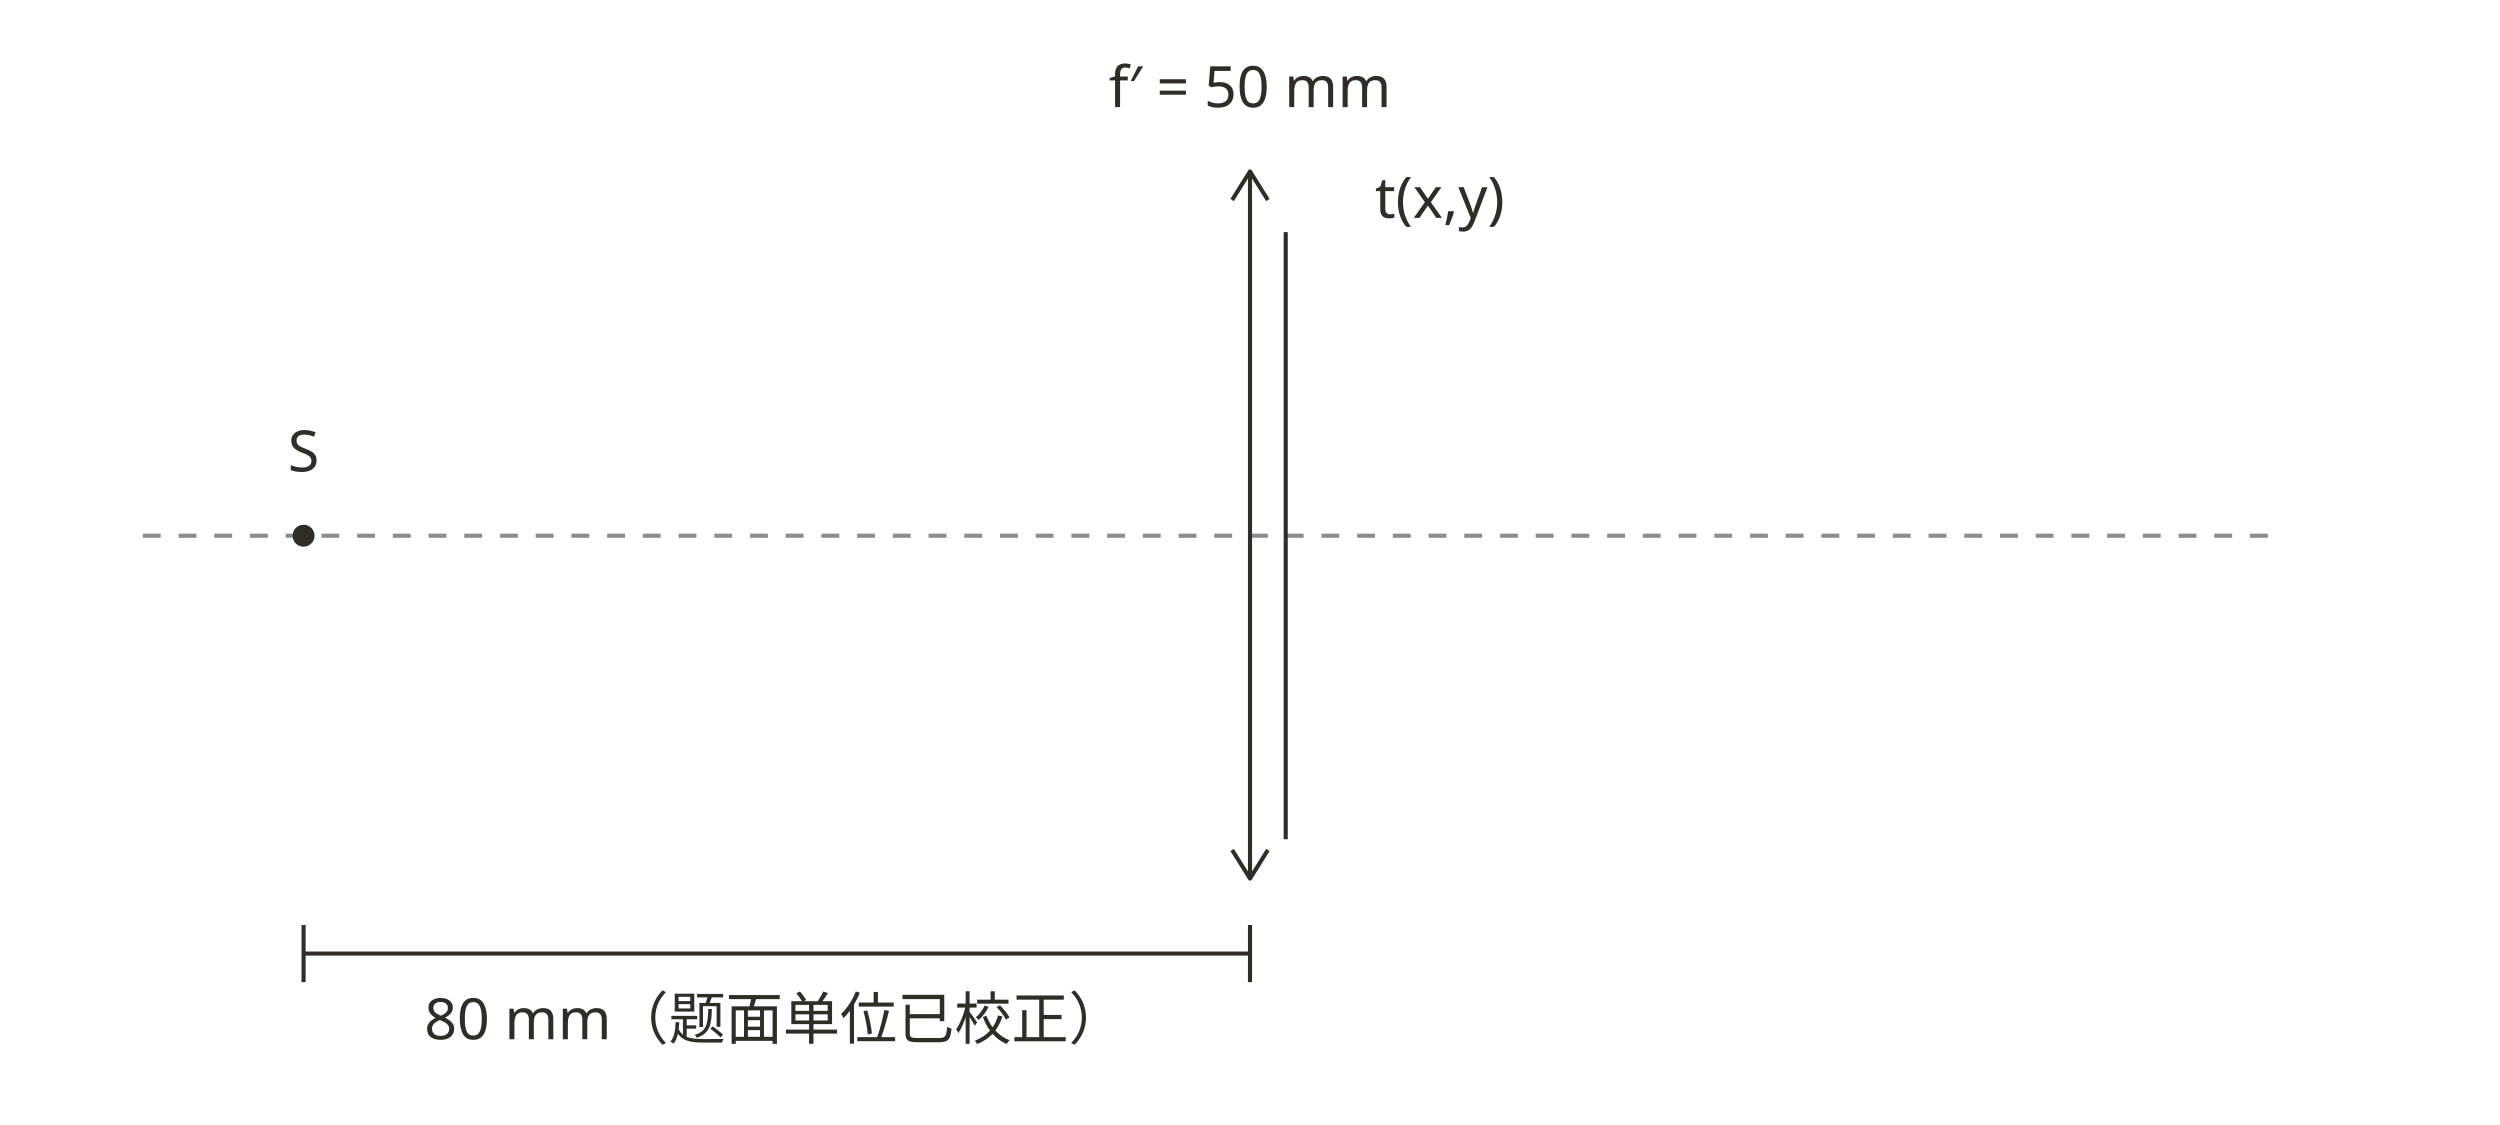
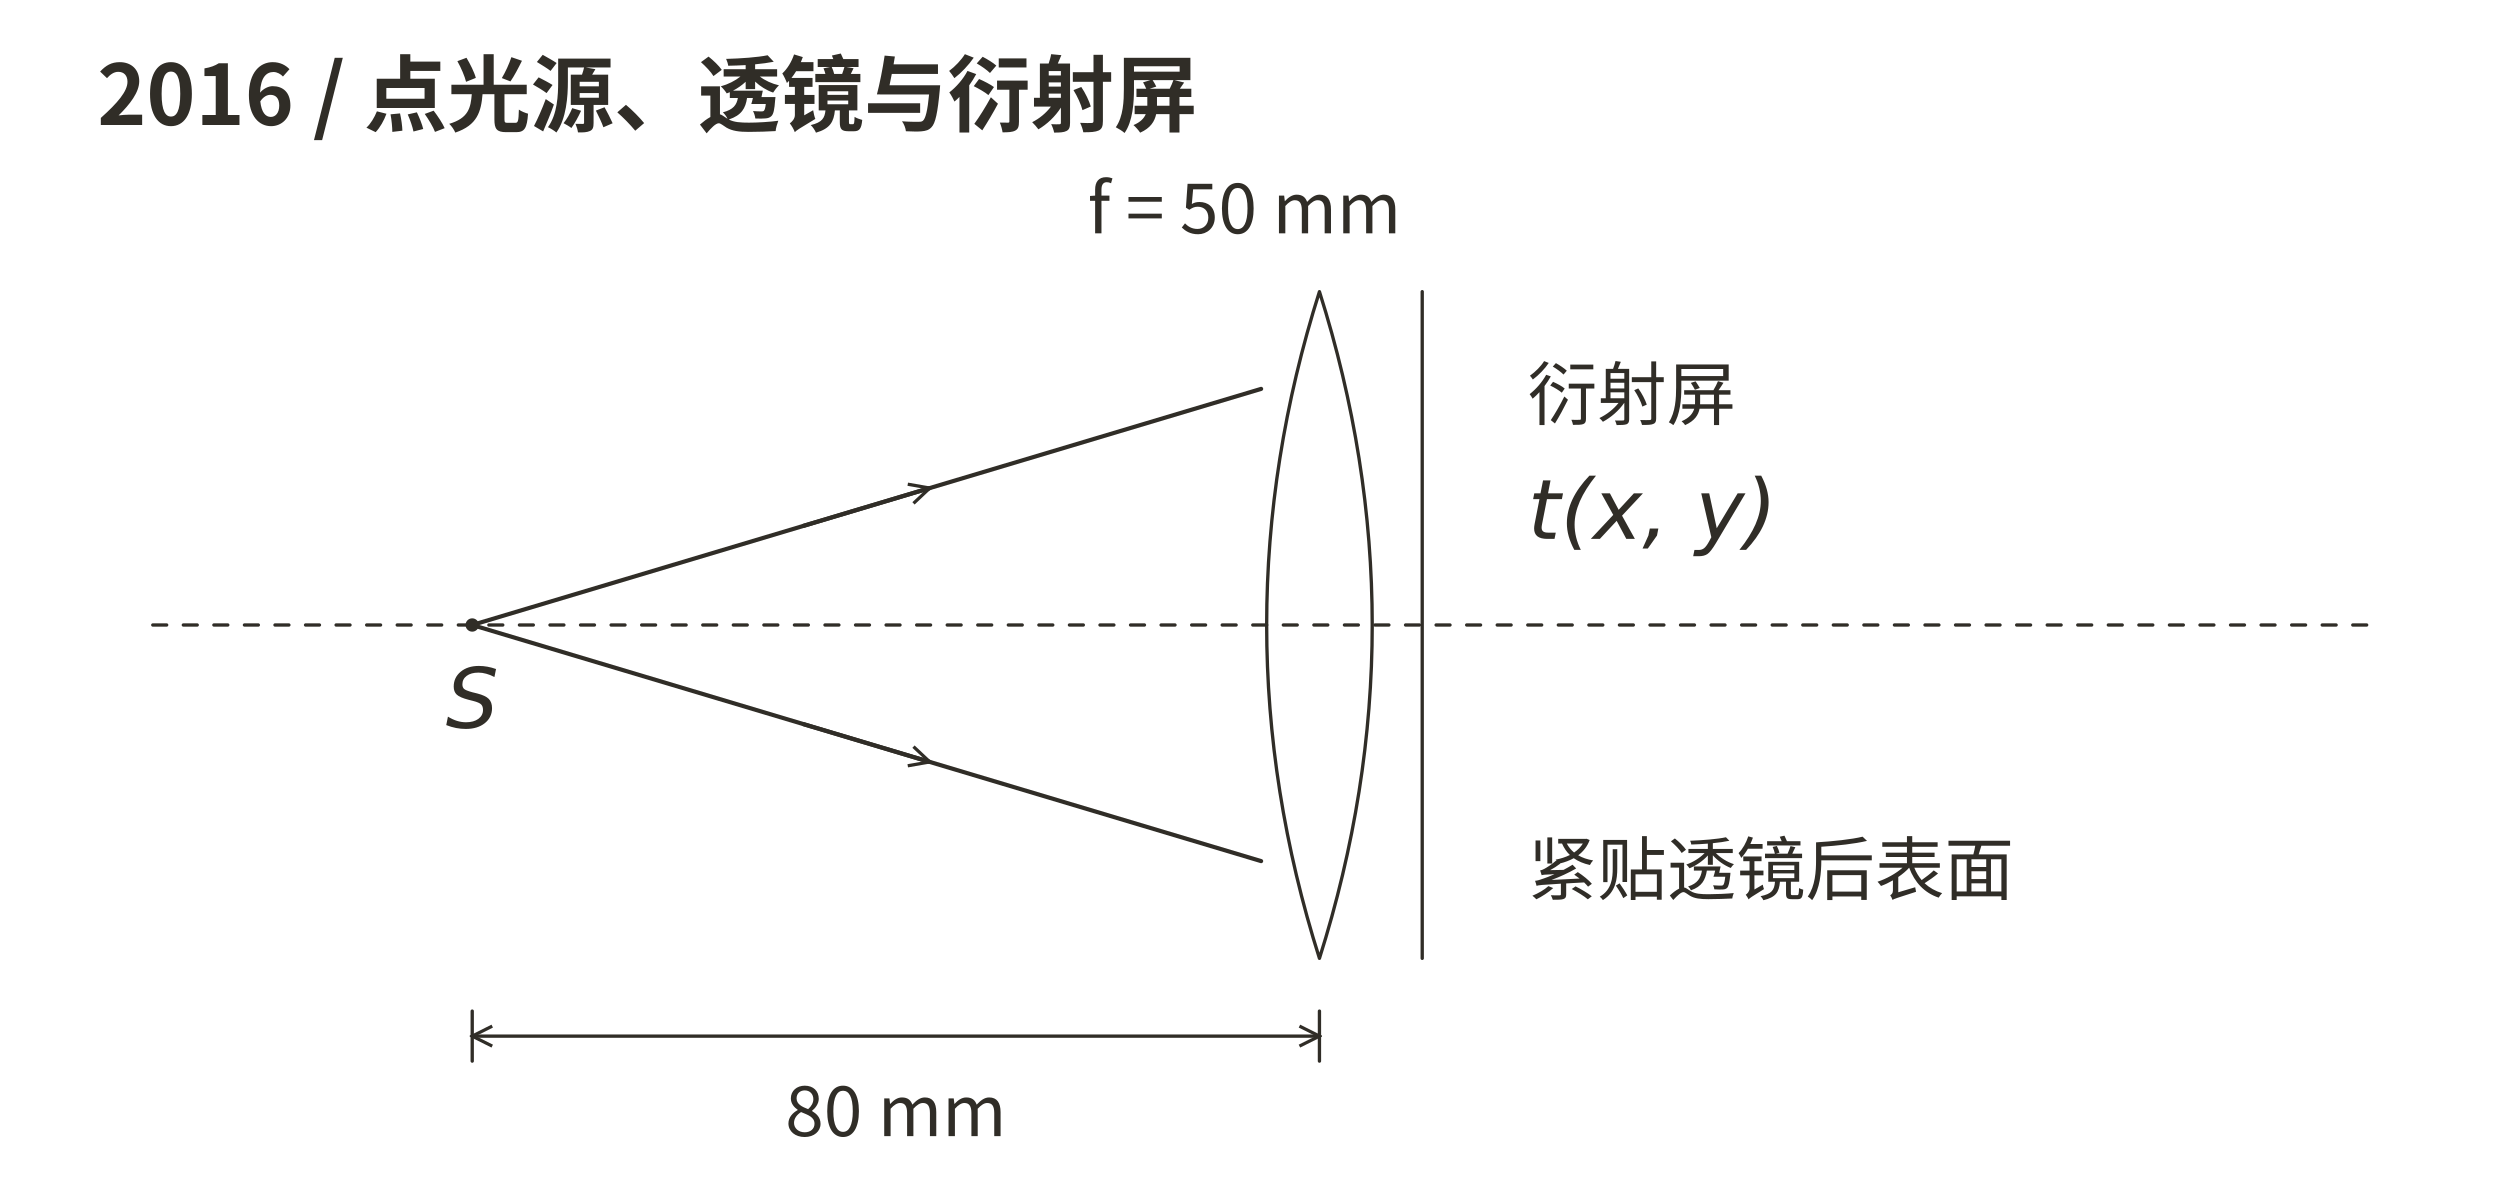
- <svg xmlns="http://www.w3.org/2000/svg" viewBox="0 0 700 315" role="img" aria-labelledby="title">
+ <svg xmlns="http://www.w3.org/2000/svg" width="900" height="430" viewBox="0 0 900 430" role="img" aria-labelledby="title description">
  <defs>
-     <marker id="arrow" viewBox="0 0 6 6" refX="5" refY="3" markerWidth="6" markerHeight="6" orient="auto-start-reverse">
-       <path d="M0 0L6 3L0 6" fill="none" stroke="#302d27" stroke-width=".9" />
+     <marker id="arrow" viewBox="0 0 10 10" refX="9" refY="5" markerWidth="9" markerHeight="9" markerUnits="userSpaceOnUse" orient="auto-start-reverse">
+       <path d="M1 1 L9 5 L1 9" fill="none" stroke="#302D27" stroke-width="1.3" />
    </marker>
-     <pattern id="hatch" width="8" height="8" patternUnits="userSpaceOnUse">
-       <path d="M-2 8L8-2M6 10L10 6" stroke="#302d27" stroke-width=".7" opacity=".45" />
-     </pattern>
+     <marker id="answer-arrow" viewBox="0 0 10 10" refX="9" refY="5" markerWidth="10" markerHeight="10" markerUnits="userSpaceOnUse" orient="auto">
+       <path d="M1 1 L9 5 L1 9" fill="none" stroke="#346D68" stroke-width="1.4" />
+     </marker>
  </defs>
-   <style>path,line,rect,circle,ellipse{fill:none;stroke:#302d27;stroke-width:1.15;vector-effect:non-scaling-stroke;stroke-linejoin:round}text{fill:#302d27;stroke:none;font:16px 'Microsoft YaHei','Segoe UI',sans-serif}.small{font-size:13px}</style>
-   <path d="M40 150L640 150" stroke-dasharray="5 5" opacity=".55" />
-   <circle cx="85" cy="150" r="2.5" style="fill:#302d27" />
-   <text x="85" y="132" text-anchor="middle">S</text>
-   <path d="M350 48L350 246" />
-   <text x="350" y="30" text-anchor="middle">f′ = 50 mm</text>
-   <path d="M345 56L350 48L355 56M345 238L350 246L355 238" />
-   <path d="M360 65L360 235" />
-   <text x="385" y="61" text-anchor="start">t(x,y)</text>
-   <path d="M85 267L350 267" />
-   <path d="M85 259L85 275" />
-   <path d="M350 259L350 275" />
-   <text x="217" y="291" text-anchor="middle">80 mm（题面单位已校正）</text>
+   <style>
+ .line {fill:none;stroke:#302D27;stroke-width:1.2;stroke-linejoin:round;stroke-linecap:round;vector-effect:non-scaling-stroke}
+ .ray {stroke-width:1.5}
+ .answer {stroke:#346D68;stroke-width:1.5}
+ text {fill:#302D27;font:28px 'Noto Sans CJK SC','Microsoft YaHei',sans-serif}
+ .math {font-family:'DejaVu Sans',sans-serif;font-style:italic;font-size:30px}
+ .heading {font-size:30px;font-weight:600}
+ .note {font-size:25px}
+ .number {font-size:25px;fill:#346D68}
+ .result {fill:#346D68}
+ .caution {fill:#976333}
+ </style>
+   <text x="35" y="45" class="heading" text-anchor="start">2016 / 点光源、透镜与衍射屏</text>
+   <path class="line " d="M55,225 L855,225" stroke-dasharray="5 6" />
+   <circle class="line " cx="170" cy="225" r="2.4" style="fill:#302D27;stroke:none" />
+   <style>
+  .secondary{stroke:#976333;stroke-width:1.5}
+  @media (prefers-color-scheme:dark){
+  .line{stroke:#E8DCC3}text{fill:#E8DCC3}.answer{stroke:#9CCBBB}.result,.number{fill:#9CCBBB}
+  .secondary{stroke:#DDB587}.caution{fill:#DDB587}
+  #arrow path{stroke:#E8DCC3}#answer-arrow path{stroke:#9CCBBB}
+  circle[style]{fill:#E8DCC3!important}
+  }
+  </style>
+   <text x="170" y="262" class="math" text-anchor="middle">S</text>
+   <path class="line " d="M 475 105 Q 437 225 475 345 Q 513 225 475 105" />
+   <path class="line " d="M512,105 L512,345" />
+   <path class="line ray" d="M170,225 L454,140" />
+   <path class="line ray" d="M289.28,189.3 L334.72,175.7" marker-end="url(#arrow)" />
+   <path class="line ray" d="M170,225 L454,310" />
+   <path class="line ray" d="M289.28,260.7 L334.72,274.3" marker-end="url(#arrow)" />
+   <path class="line " d="M170,373 L475,373" marker-end="url(#arrow)" marker-start="url(#arrow)" />
+   <path class="line " d="M170,364 L170,382" />
+   <path class="line " d="M475,364 L475,382" />
+   <text x="322.5" y="409" class="note" text-anchor="middle">80 mm</text>
+   <text x="448" y="84" class="note" text-anchor="middle">f = 50 mm</text>
+   <text x="550" y="151" class="note" text-anchor="start">衍射屏</text>
+   <text x="550" y="194" class="math" text-anchor="start">t(x, y)</text>
+   <text x="550" y="322" class="note" text-anchor="start">紧贴透镜后表面</text>
</svg>
